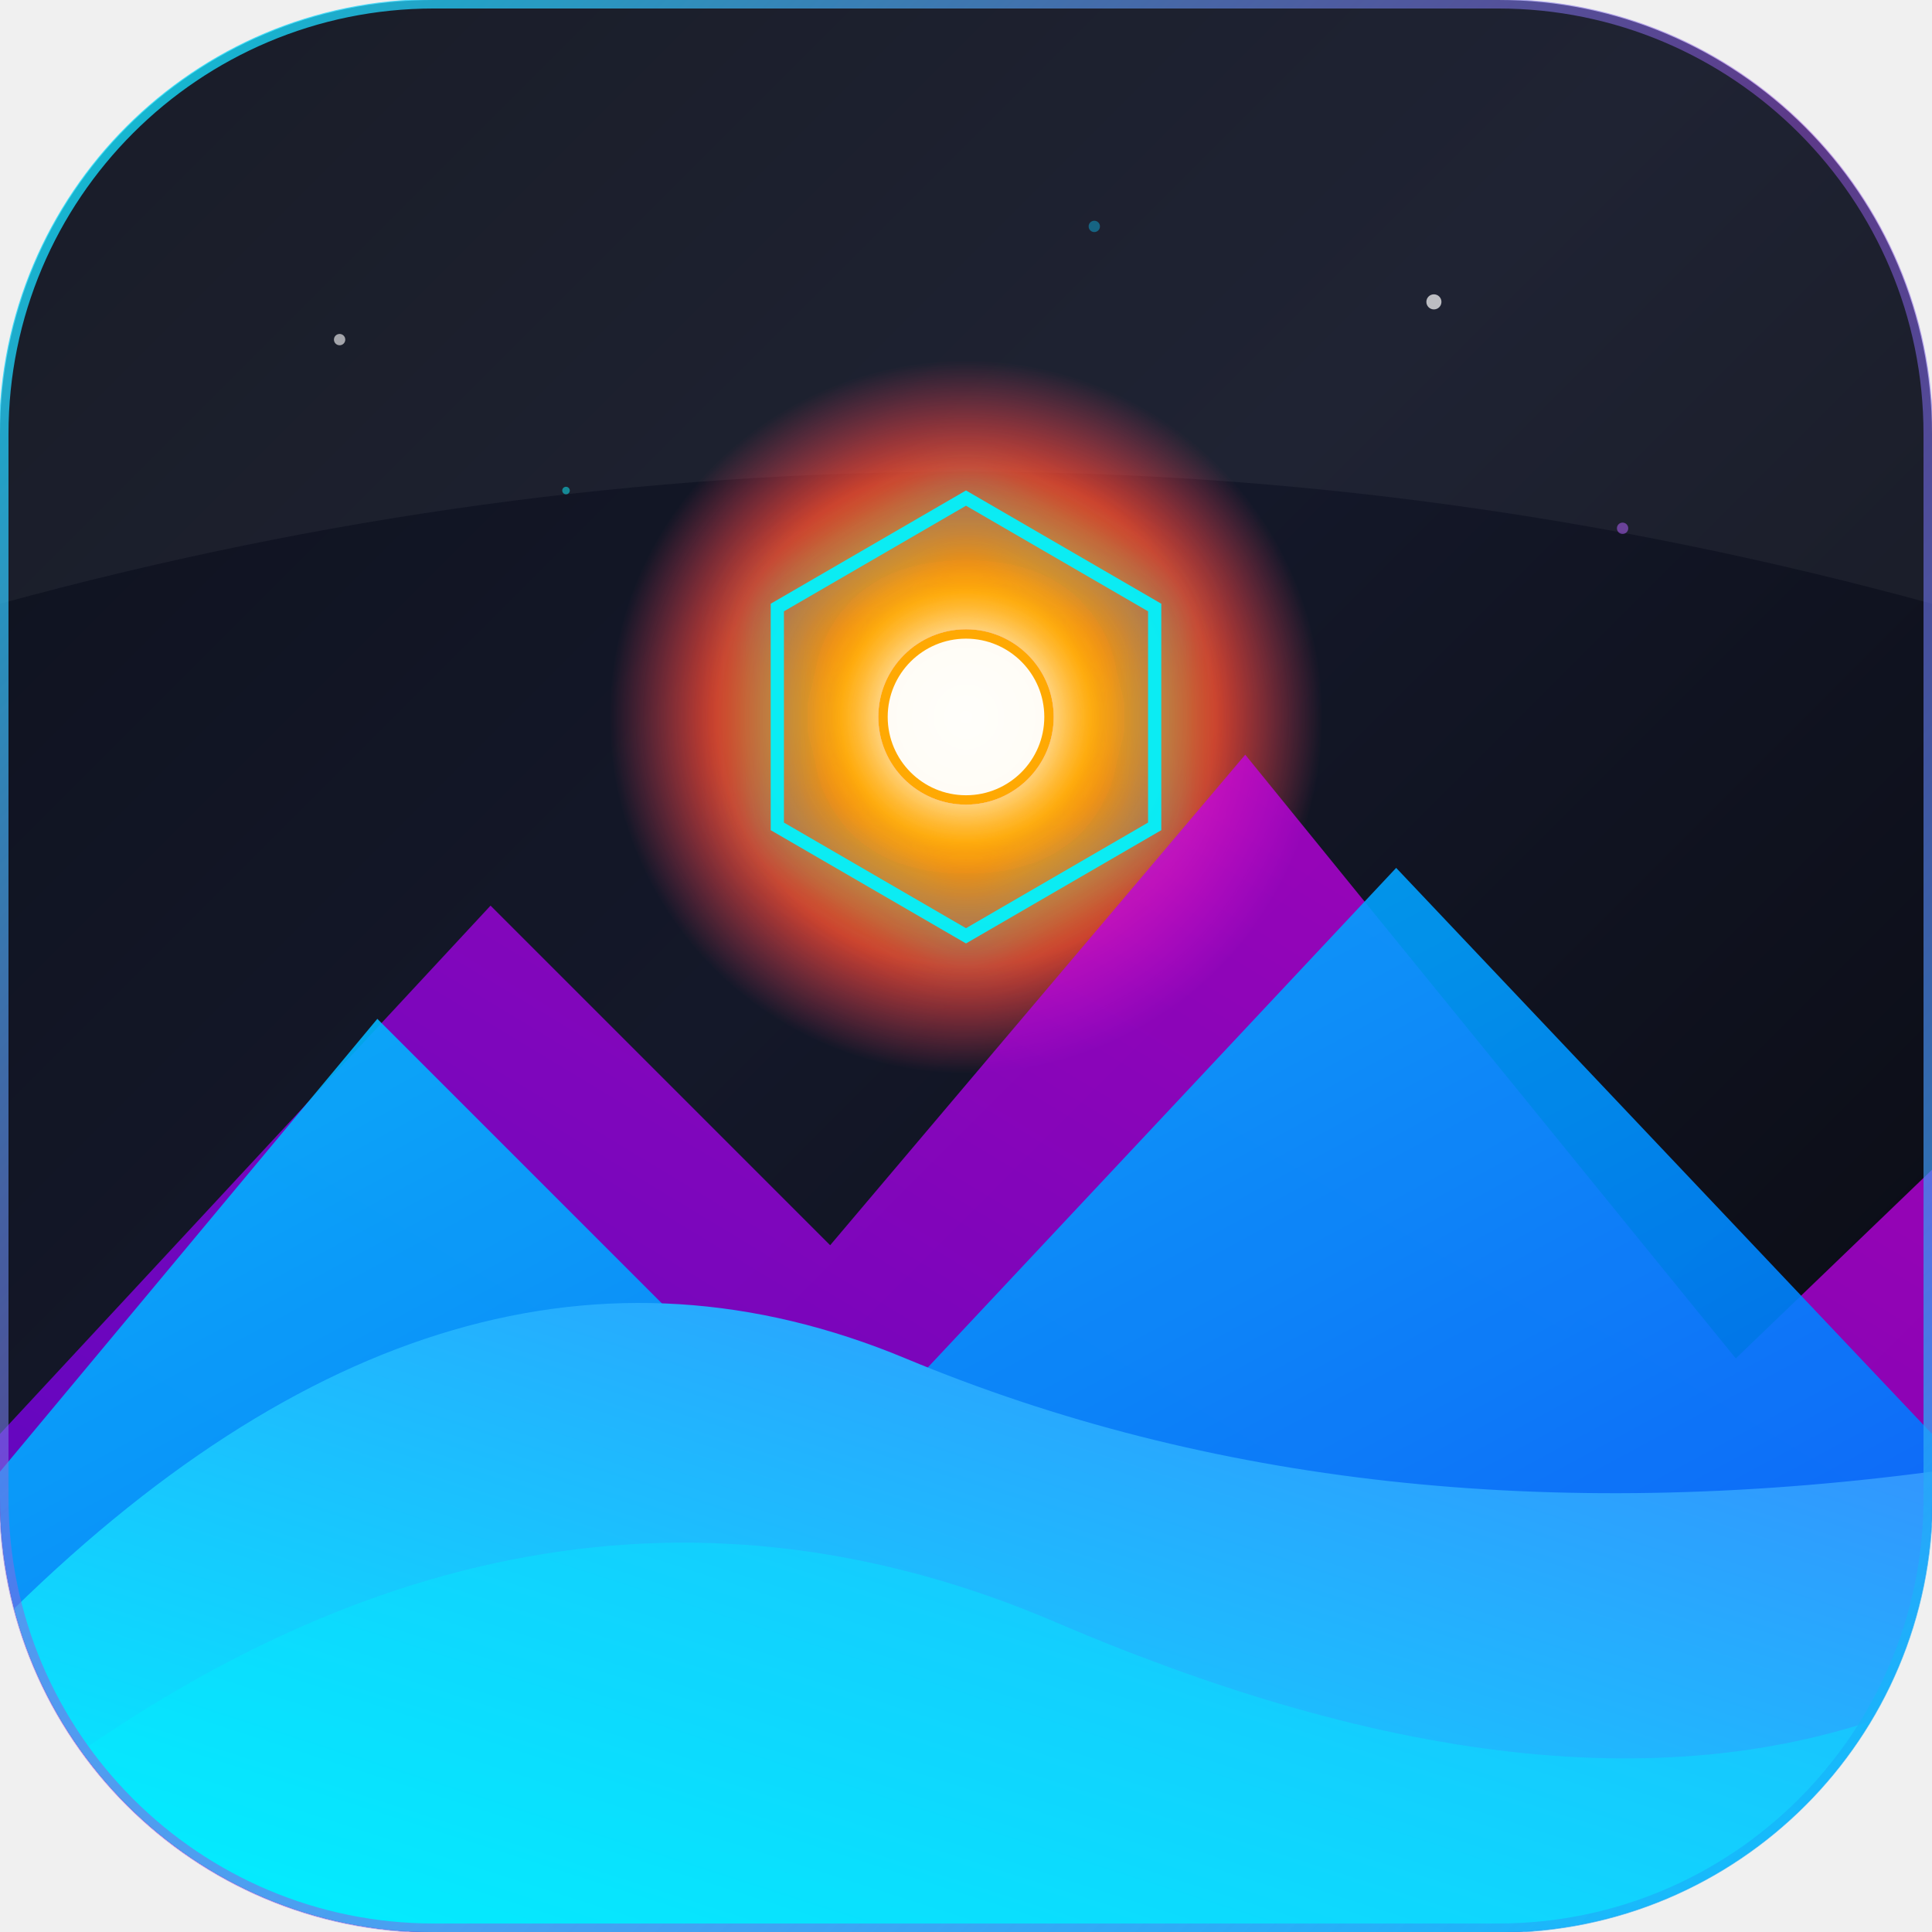
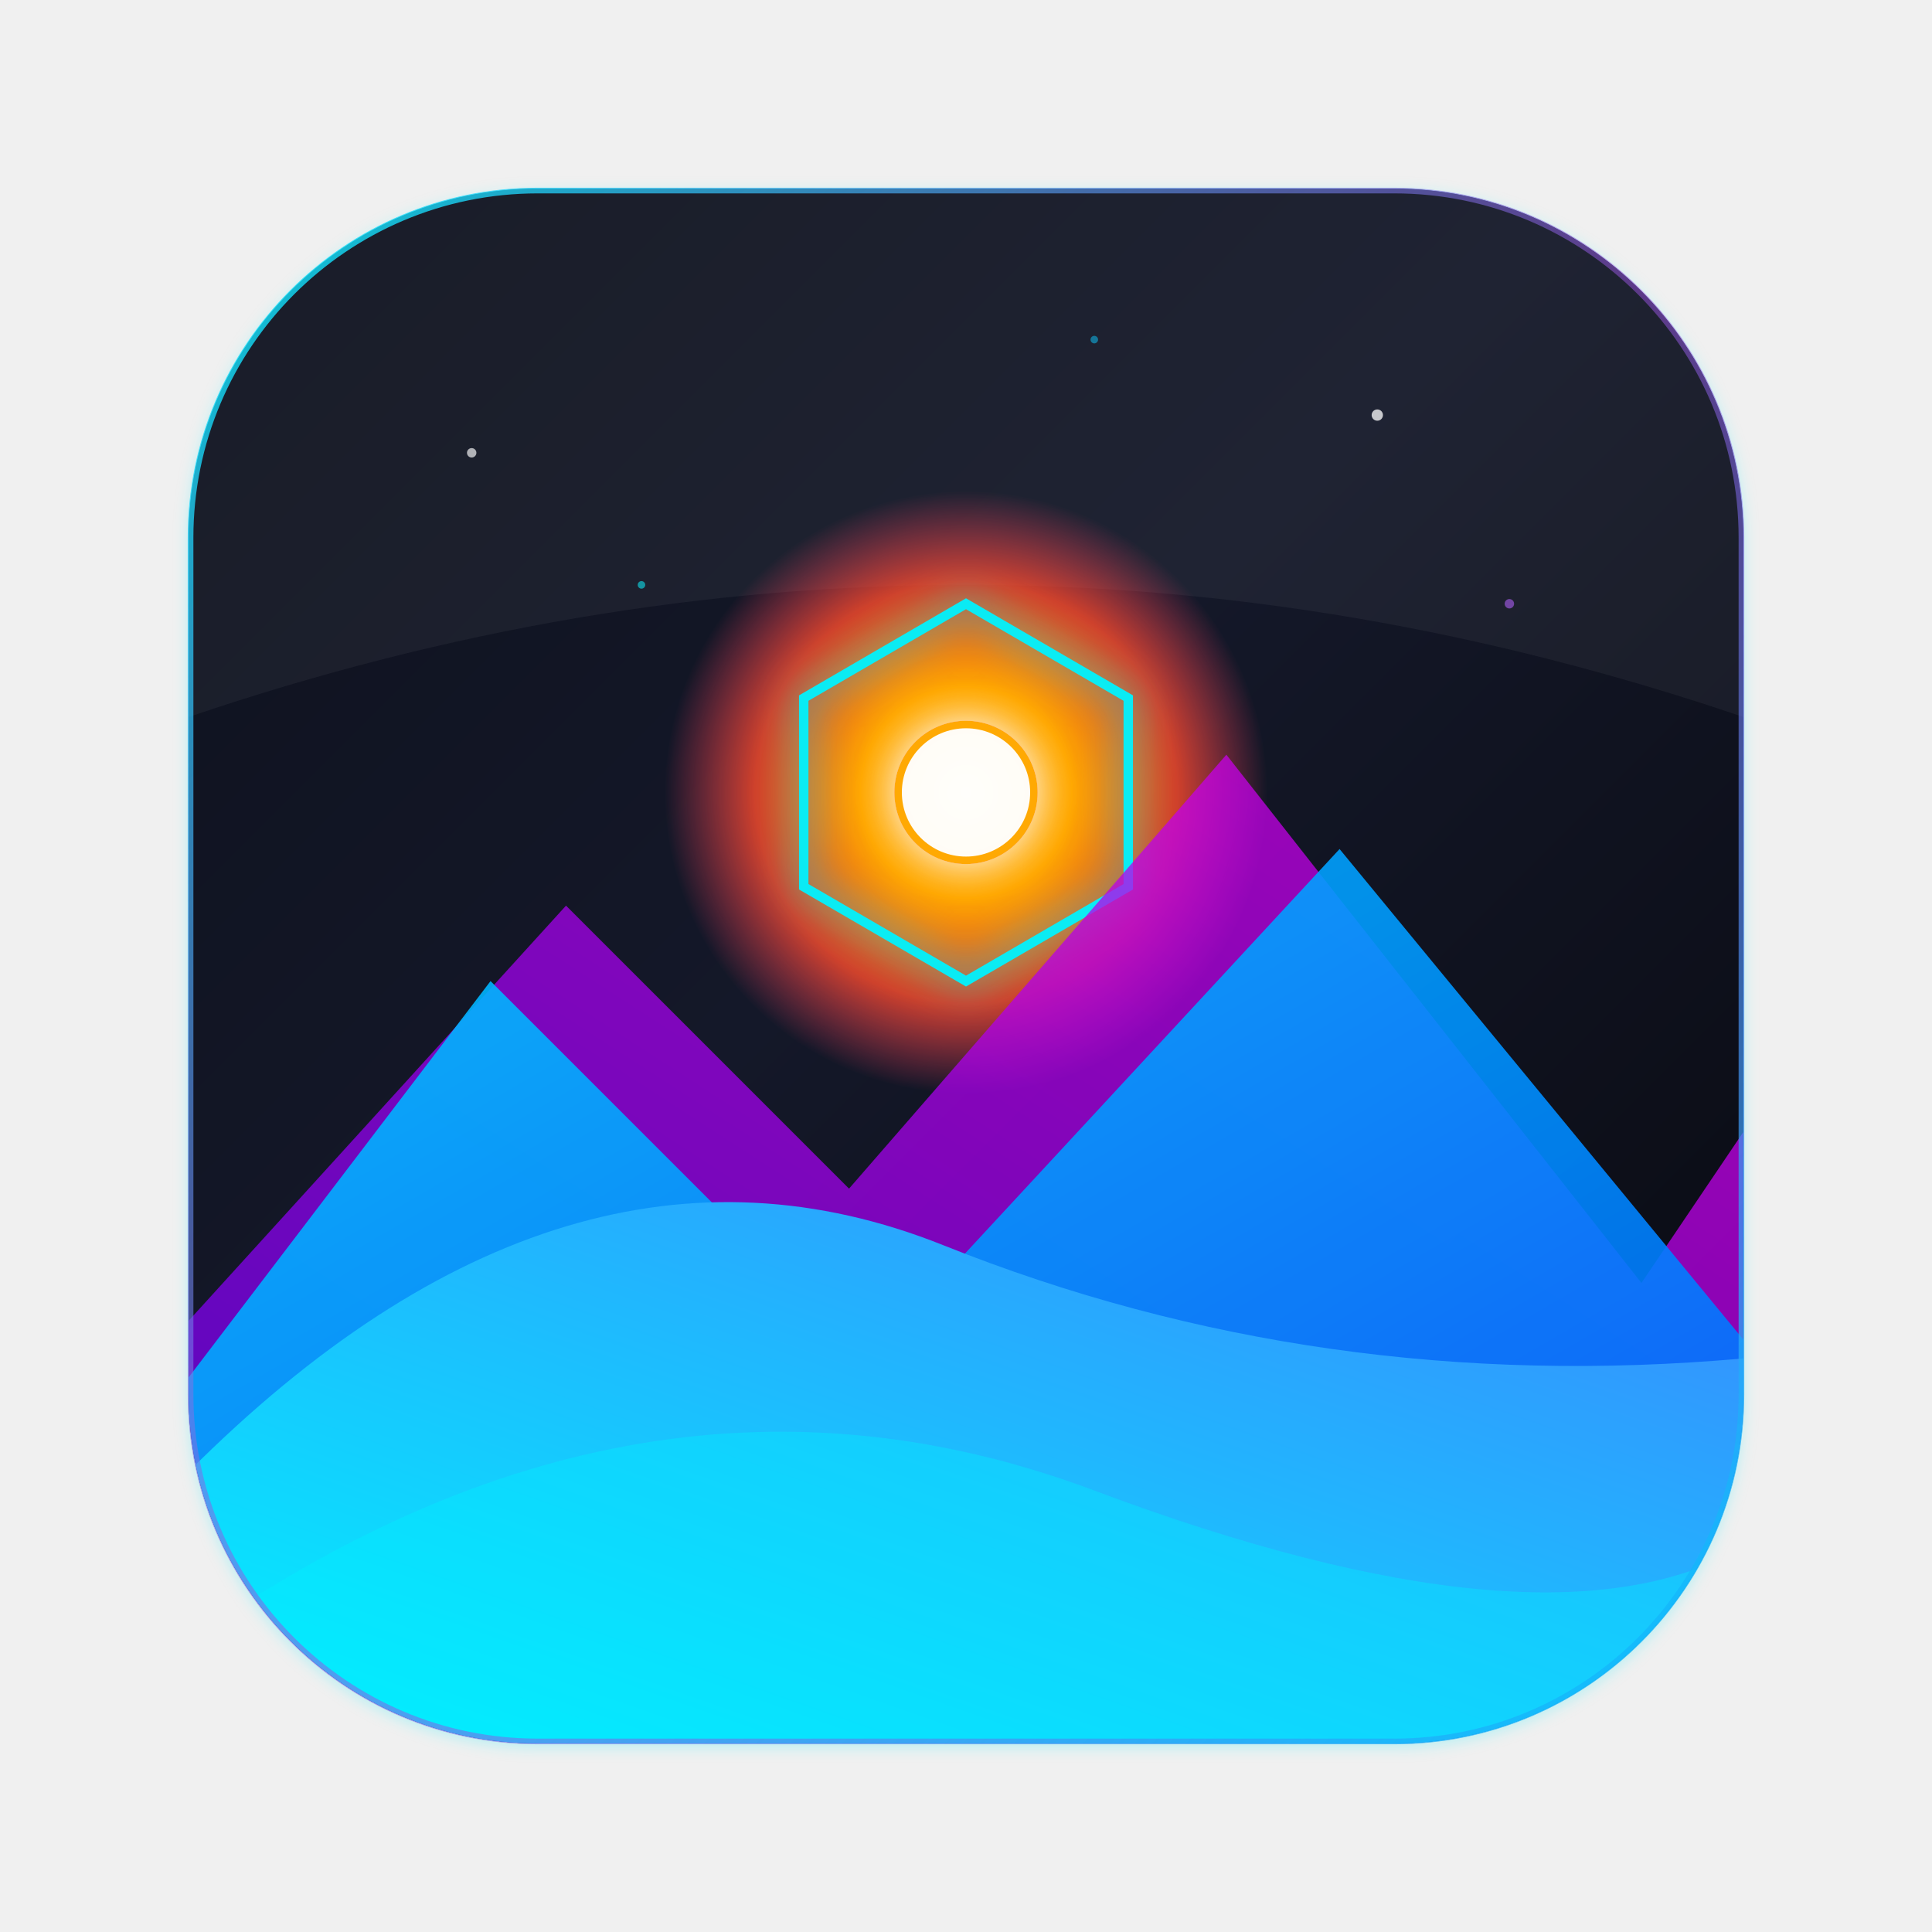
- <svg xmlns="http://www.w3.org/2000/svg" viewBox="0 0 512 512" width="512" height="512">
+ <svg xmlns="http://www.w3.org/2000/svg" viewBox="0 0 1024 1024" width="1024" height="1024">
  <defs>
+     <filter id="macAppShadow" x="-20%" y="-20%" width="140%" height="140%">
+       <feDropShadow dx="0" dy="28" stdDeviation="24" flood-color="#000000" flood-opacity="0.38" />
+       <feDropShadow dx="0" dy="6" stdDeviation="10" flood-color="#000000" flood-opacity="0.18" />
+       <feDropShadow dx="0" dy="2" stdDeviation="4" flood-color="#00F2FE" flood-opacity="0.25" />
+     </filter>
    <linearGradient id="bgGrad" x1="0%" y1="0%" x2="100%" y2="100%">
      <stop offset="0%" stop-color="#0E111D" />
      <stop offset="45%" stop-color="#141829" />
      <stop offset="100%" stop-color="#08090F" />
    </linearGradient>
    <linearGradient id="borderGrad" x1="0%" y1="0%" x2="100%" y2="100%">
      <stop offset="0%" stop-color="#00F2FE" stop-opacity="0.85" />
      <stop offset="50%" stop-color="#9B51E0" stop-opacity="0.5" />
      <stop offset="100%" stop-color="#00C6FF" stop-opacity="0.85" />
    </linearGradient>
    <linearGradient id="mountainBack" x1="0%" y1="100%" x2="100%" y2="0%">
      <stop offset="0%" stop-color="#6A00F4" />
      <stop offset="100%" stop-color="#D800E6" />
    </linearGradient>
    <linearGradient id="mountainMid" x1="0%" y1="0%" x2="100%" y2="100%">
      <stop offset="0%" stop-color="#00C6FF" />
      <stop offset="100%" stop-color="#0062FF" />
    </linearGradient>
    <linearGradient id="mountainFront" x1="0%" y1="100%" x2="100%" y2="0%">
      <stop offset="0%" stop-color="#00F2FE" />
      <stop offset="100%" stop-color="#3A88FE" />
    </linearGradient>
    <radialGradient id="sunGlow" cx="50%" cy="50%" r="50%">
      <stop offset="0%" stop-color="#FFF3A8" />
      <stop offset="35%" stop-color="#FFA800" />
      <stop offset="70%" stop-color="#FF4B2B" stop-opacity="0.8" />
      <stop offset="100%" stop-color="#FF416C" stop-opacity="0" />
    </radialGradient>
    <clipPath id="squircleClip">
-       <rect x="0" y="0" width="512" height="512" rx="115" ry="115" />
+       <rect x="100" y="100" width="824" height="824" rx="185" ry="185" />
    </clipPath>
    <filter id="neonGlow" x="-20%" y="-20%" width="140%" height="140%">
-       <feGaussianBlur stdDeviation="8" result="blur" />
+       <feGaussianBlur stdDeviation="10" result="blur" />
      <feComposite in="SourceGraphic" in2="blur" operator="over" />
    </filter>
  </defs>
+   <g filter="url(#macAppShadow)">
+     <rect x="100" y="100" width="824" height="824" rx="185" ry="185" fill="#0E111D" />
+   </g>
  <g clip-path="url(#squircleClip)">
-     <rect x="0" y="0" width="512" height="512" fill="url(#bgGrad)" />
-     <circle cx="90" cy="90" r="1.5" fill="#FFFFFF" opacity="0.6" />
-     <circle cx="150" cy="130" r="1" fill="#00F2FE" opacity="0.5" />
-     <circle cx="380" cy="80" r="2" fill="#FFFFFF" opacity="0.7" />
-     <circle cx="430" cy="140" r="1.5" fill="#9B51E0" opacity="0.6" />
-     <circle cx="290" cy="60" r="1.5" fill="#00C6FF" opacity="0.4" />
-     <path d="M 0 0 L 512 0 L 512 160 Q 256 90 0 160 Z" fill="#FFFFFF" fill-opacity="0.05" />
-     <circle cx="256" cy="190" r="95" fill="url(#sunGlow)" />
-     <g stroke="#00F2FE" stroke-width="3.5" fill="none" filter="url(#neonGlow)" opacity="0.95">
-       <polygon points="256,132 306,161 306,219 256,248 206,219 206,161" />
-       <circle cx="256" cy="190" r="22" fill="#FFFFFF" stroke="#FFA800" stroke-width="2.5" />
+     <rect x="100" y="100" width="824" height="824" fill="url(#bgGrad)" />
+     <circle cx="250" cy="240" r="2.5" fill="#FFFFFF" opacity="0.65" />
+     <circle cx="340" cy="310" r="2" fill="#00F2FE" opacity="0.55" />
+     <circle cx="730" cy="220" r="3" fill="#FFFFFF" opacity="0.75" />
+     <circle cx="800" cy="320" r="2.5" fill="#9B51E0" opacity="0.65" />
+     <circle cx="580" cy="180" r="2" fill="#00C6FF" opacity="0.5" />
+     <path d="M 100 100 L 924 100 L 924 380 Q 512 240 100 380 Z" fill="#FFFFFF" fill-opacity="0.05" />
+     <circle cx="512" cy="420" r="160" fill="url(#sunGlow)" />
+     <g stroke="#00F2FE" stroke-width="5" fill="none" filter="url(#neonGlow)" opacity="0.95">
+       <polygon points="512,320 598,370 598,470 512,520 426,470 426,370" />
+       <circle cx="512" cy="420" r="36" fill="#FFFFFF" stroke="#FFA800" stroke-width="4" />
    </g>
-     <path d="M 0 460 L 0 380 L 130 240 L 220 330 L 330 200 L 460 360 L 512 310 L 512 512 L 0 512 Z" fill="url(#mountainBack)" opacity="0.75" />
-     <path d="M 0 470 L 0 390 L 100 270 L 220 390 L 370 230 L 512 380 L 512 512 L 0 512 Z" fill="url(#mountainMid)" opacity="0.9" />
-     <path d="M 0 430 Q 120 310 240 360 T 512 390 L 512 512 L 0 512 Z" fill="url(#mountainFront)" />
-     <path d="M 0 480 Q 140 370 280 430 T 512 450 L 512 512 L 0 512 Z" fill="#00F2FE" opacity="0.35" />
+     <path d="M 100 840 L 100 700 L 300 480 L 450 630 L 650 400 L 870 680 L 924 600 L 924 924 L 100 924 Z" fill="url(#mountainBack)" opacity="0.75" />
+     <path d="M 100 860 L 100 730 L 260 520 L 460 720 L 710 450 L 924 710 L 924 924 L 100 924 Z" fill="url(#mountainMid)" opacity="0.9" />
+     <path d="M 100 780 Q 300 580 500 660 T 924 720 L 924 924 L 100 924 Z" fill="url(#mountainFront)" />
+     <path d="M 100 870 Q 340 700 580 790 T 924 820 L 924 924 L 100 924 Z" fill="#00F2FE" opacity="0.35" />
  </g>
-   <rect x="1" y="1" width="510" height="510" rx="114" ry="114" fill="none" stroke="url(#borderGrad)" stroke-width="2.5" />
+   <rect x="101" y="101" width="822" height="822" rx="184" ry="184" fill="none" stroke="url(#borderGrad)" stroke-width="3" />
</svg>
